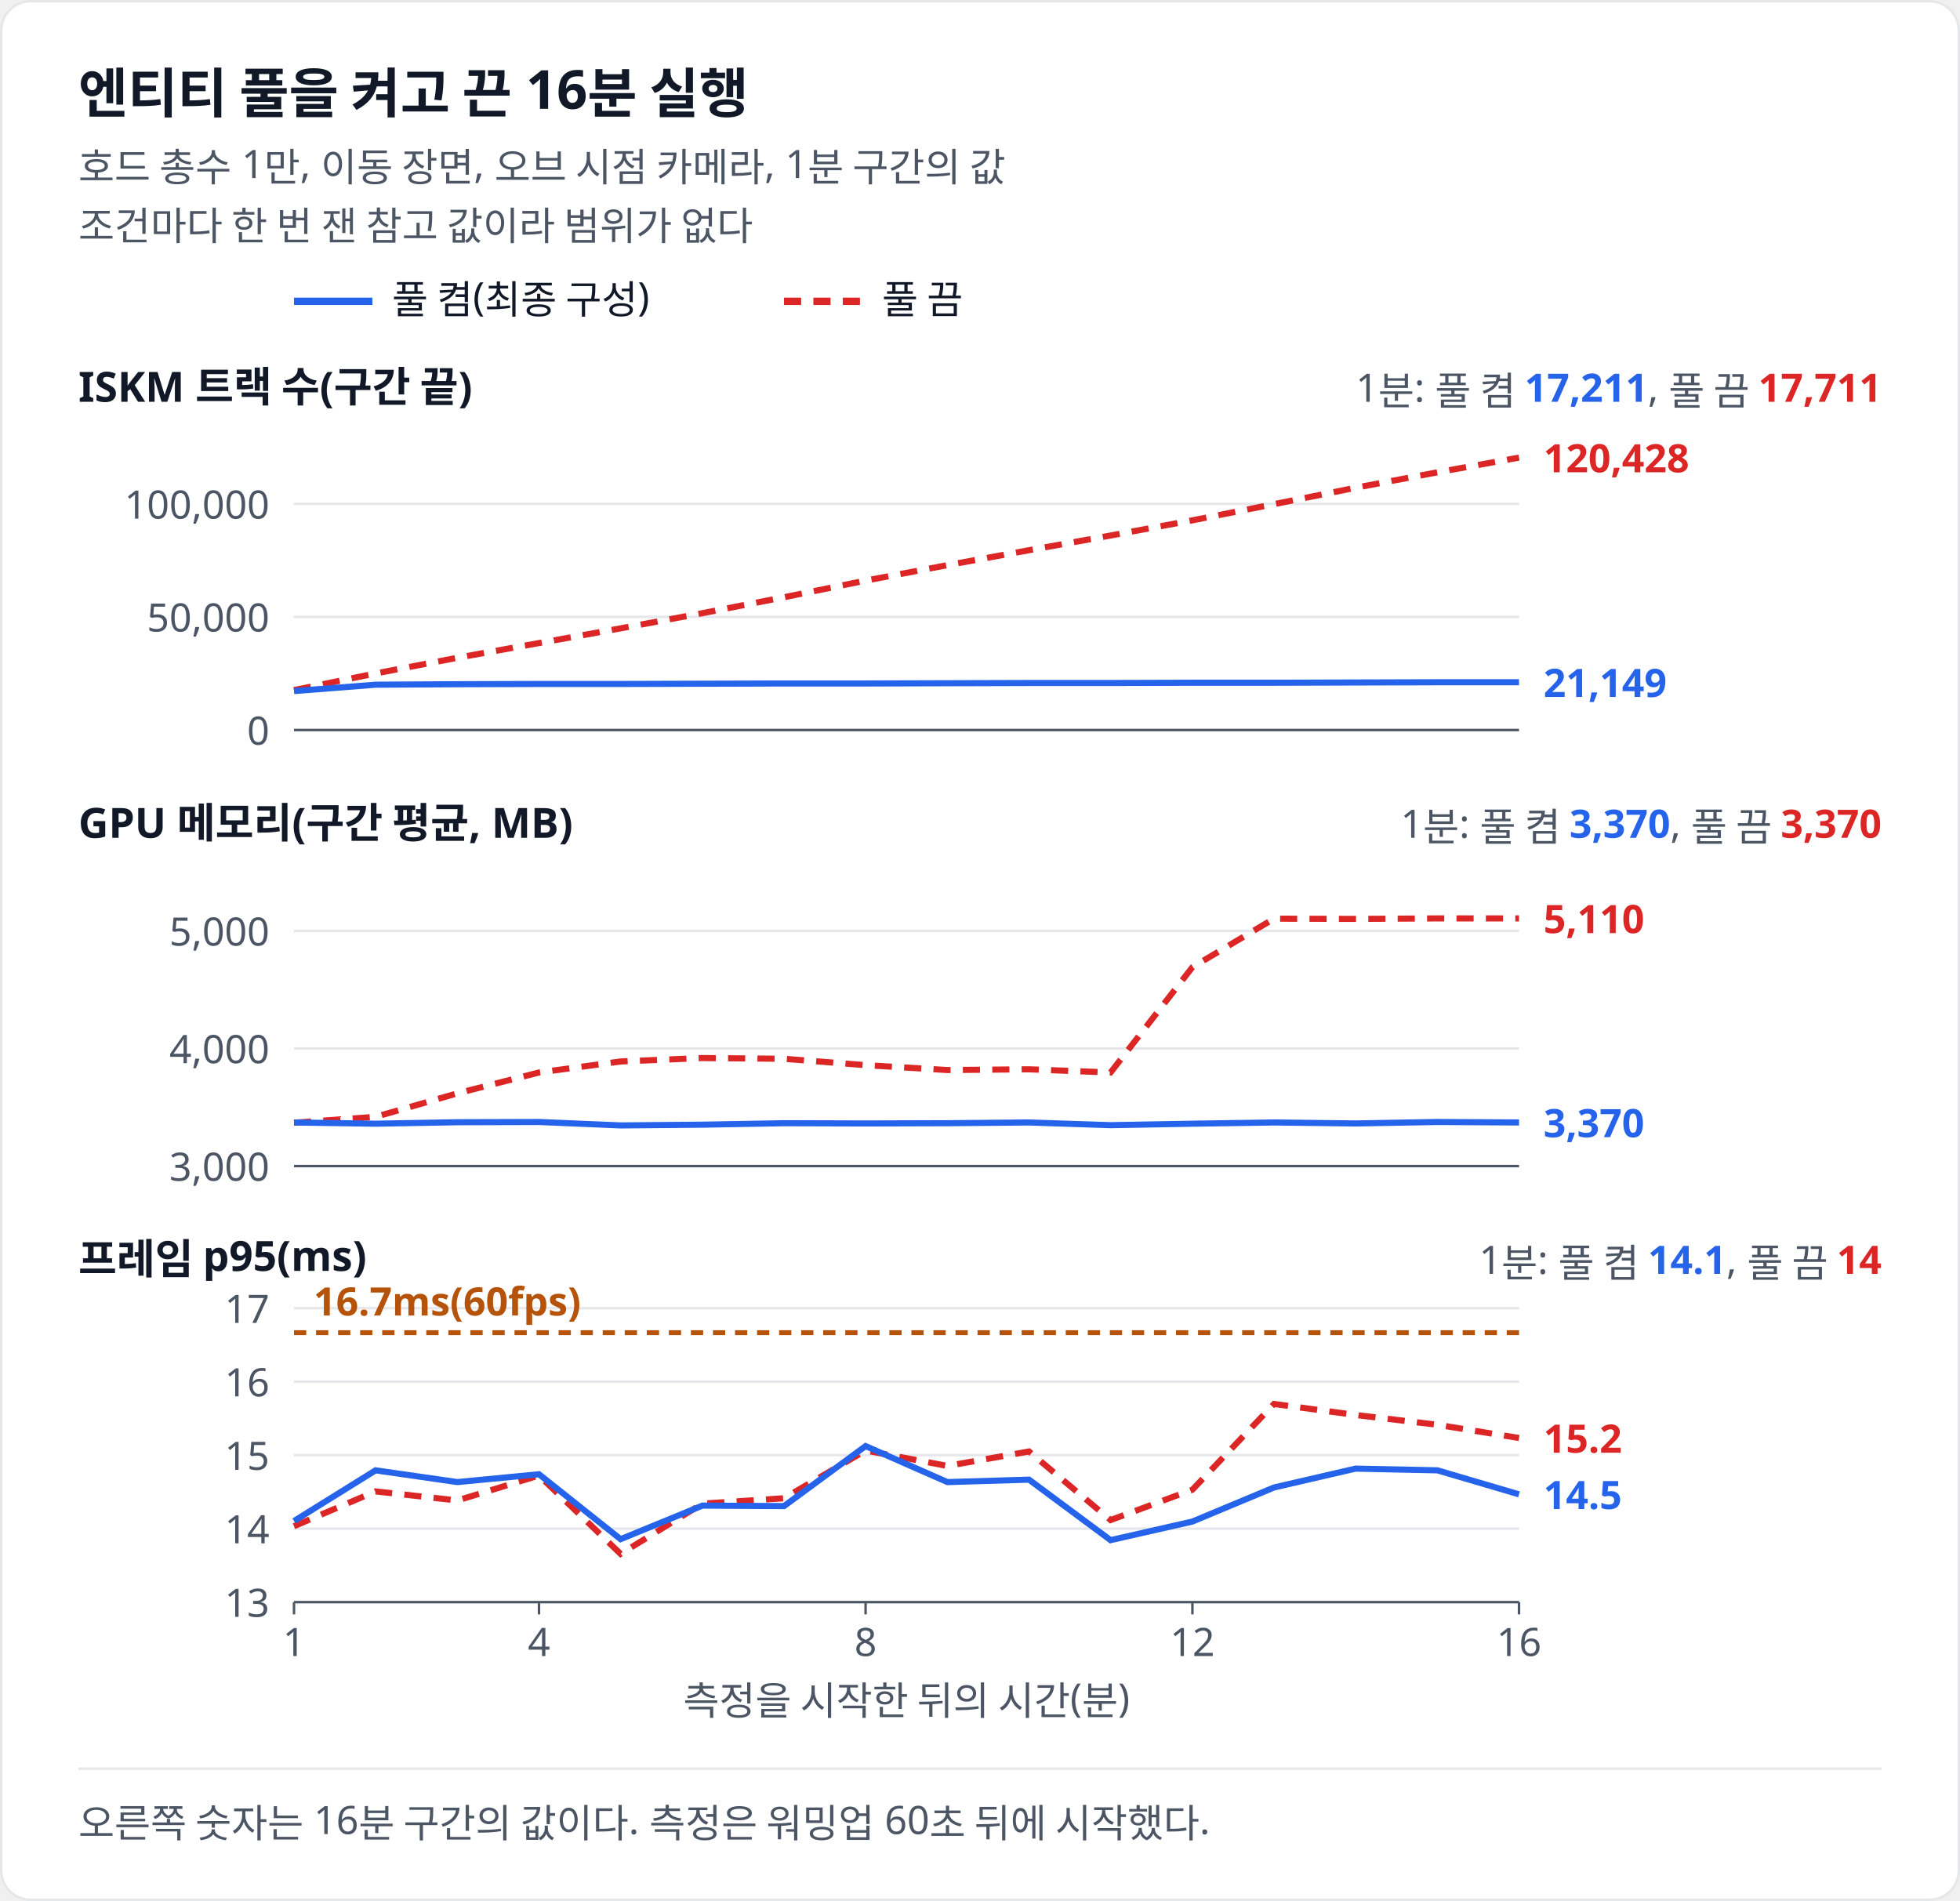
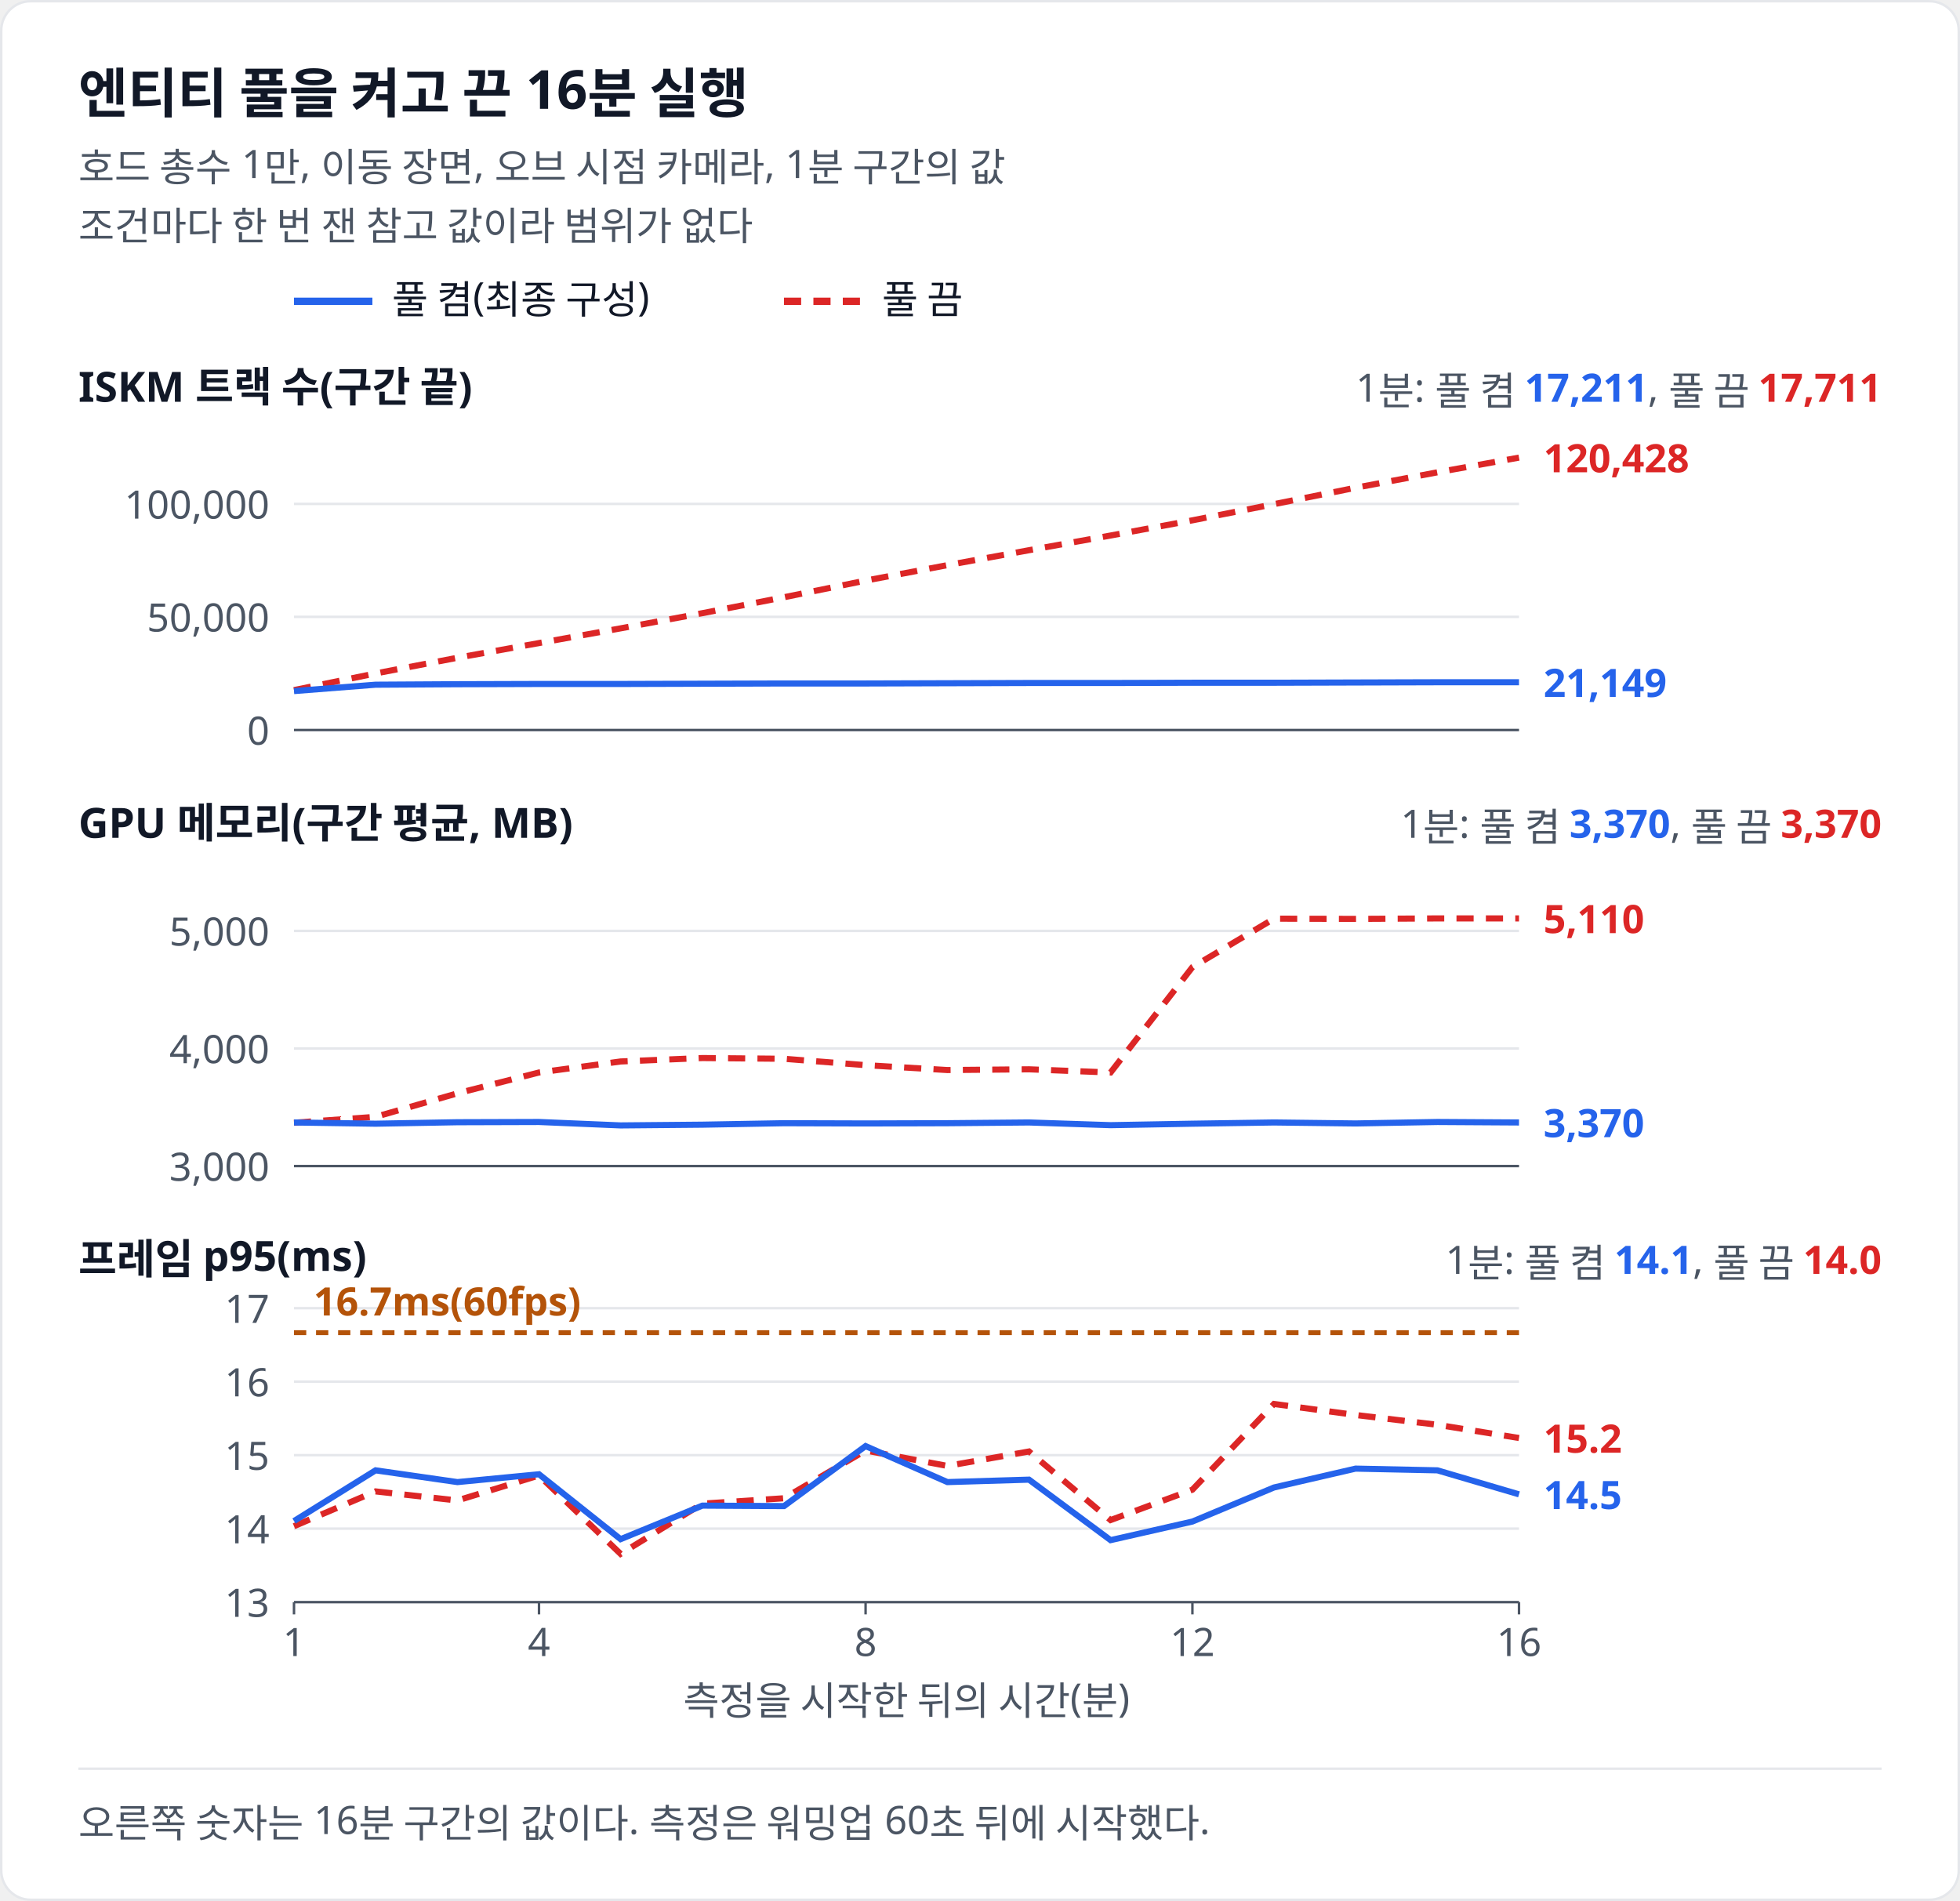
<svg xmlns="http://www.w3.org/2000/svg" width="800" height="776" viewBox="0 0 800 776" font-family="Malgun Gothic, Apple SD Gothic Neo, Noto Sans KR, Segoe UI, sans-serif" font-size="16" fill="#111827">
  <rect x="0.5" y="0.5" width="799" height="775" rx="12" fill="#ffffff" stroke="#e5e7eb" />
  <text x="32" y="46" font-size="22" font-weight="700">엔티티 풀을 켜고 끈 16분 실행</text>
  <text x="32" y="74" font-size="16" fill="#4b5563">호드 총수 1만, 이동 장면, 오브 시점 카메라, 1분 구간의 값</text>
  <text x="32" y="98" font-size="16" fill="#4b5563">조건마다 한 번 잰 참고 값이라 범위가 없다</text>
  <line x1="120" y1="123" x2="152" y2="123" stroke="#2563eb" stroke-width="3" />
  <text x="160" y="128" font-size="16">풀 켬(최종 구성)</text>
  <line x1="320" y1="123" x2="352" y2="123" stroke="#dc2626" stroke-width="3" stroke-dasharray="7 5" />
  <text x="360" y="128" font-size="16">풀 끔</text>
  <text x="32" y="164" font-size="17" font-weight="700">ISKM 트랙 수(구간 끝)</text>
  <line x1="120" y1="298.0" x2="620" y2="298.0" stroke="#e5e7eb" />
  <text x="110" y="304.0" text-anchor="end" font-size="16" fill="#4b5563">0</text>
  <line x1="120" y1="251.8" x2="620" y2="251.8" stroke="#e5e7eb" />
  <text x="110" y="257.8" text-anchor="end" font-size="16" fill="#4b5563">50,000</text>
  <line x1="120" y1="205.7" x2="620" y2="205.7" stroke="#e5e7eb" />
  <text x="110" y="211.7" text-anchor="end" font-size="16" fill="#4b5563">100,000</text>
  <line x1="120" y1="298" x2="620" y2="298" stroke="#4b5563" />
  <polyline points="120.0,281.7 153.3,274.9 186.7,268.5 220.0,262.5 253.3,256.5 286.7,250.3 320.0,243.8 353.3,237.0 386.7,230.7 420.0,224.6 453.3,218.6 486.7,212.4 520.0,205.8 553.3,199.1 586.7,192.8 620.0,186.8" fill="none" stroke="#dc2626" stroke-width="2.5" stroke-dasharray="7 5" />
  <polyline points="120.0,282.1 153.3,279.5 186.7,279.3 220.0,279.2 253.3,279.2 286.7,279.1 320.0,279.0 353.3,279.0 386.7,278.9 420.0,278.8 453.3,278.8 486.7,278.7 520.0,278.7 553.3,278.6 586.7,278.5 620.0,278.5" fill="none" stroke="#2563eb" stroke-width="2.5" />
  <text x="768" y="164" text-anchor="end" font-size="16" fill="#4b5563">1분: 풀 켬 <tspan font-weight="700" fill="#2563eb">17,211</tspan>, 풀 끔 <tspan font-weight="700" fill="#dc2626">17,711</tspan>
  </text>
  <text x="32" y="342" font-size="17" font-weight="700">GPU 메모리(구간 평균, MB)</text>
  <line x1="120" y1="476.0" x2="620" y2="476.0" stroke="#e5e7eb" />
  <text x="110" y="482.0" text-anchor="end" font-size="16" fill="#4b5563">3,000</text>
  <line x1="120" y1="428.0" x2="620" y2="428.0" stroke="#e5e7eb" />
  <text x="110" y="434.0" text-anchor="end" font-size="16" fill="#4b5563">4,000</text>
  <line x1="120" y1="380.0" x2="620" y2="380.0" stroke="#e5e7eb" />
  <text x="110" y="386.0" text-anchor="end" font-size="16" fill="#4b5563">5,000</text>
  <line x1="120" y1="476" x2="620" y2="476" stroke="#4b5563" />
  <polyline points="120.0,458.3 153.3,455.9 186.7,446.3 220.0,437.8 253.3,433.3 286.7,431.9 320.0,432.2 353.3,434.8 386.7,436.8 420.0,436.5 453.3,437.8 486.7,394.8 520.0,375.0 553.3,375.1 586.7,374.9 620.0,374.9" fill="none" stroke="#dc2626" stroke-width="2.5" stroke-dasharray="7 5" />
  <polyline points="120.0,458.2 153.3,458.7 186.7,458.1 220.0,458.0 253.3,459.4 286.7,459.1 320.0,458.5 353.3,458.6 386.7,458.5 420.0,458.2 453.3,459.3 486.7,458.7 520.0,458.2 553.3,458.6 586.7,458.0 620.0,458.2" fill="none" stroke="#2563eb" stroke-width="2.5" />
  <text x="768" y="342" text-anchor="end" font-size="16" fill="#4b5563">1분: 풀 켬 <tspan font-weight="700" fill="#2563eb">3,370</tspan>, 풀 끔 <tspan font-weight="700" fill="#dc2626">3,370</tspan>
  </text>
  <text x="32" y="520" font-size="17" font-weight="700">프레임 p95(ms)</text>
  <line x1="120" y1="654.0" x2="620" y2="654.0" stroke="#e5e7eb" />
  <text x="110" y="660.0" text-anchor="end" font-size="16" fill="#4b5563">13</text>
  <line x1="120" y1="624.0" x2="620" y2="624.0" stroke="#e5e7eb" />
  <text x="110" y="630.0" text-anchor="end" font-size="16" fill="#4b5563">14</text>
  <line x1="120" y1="594.0" x2="620" y2="594.0" stroke="#e5e7eb" />
  <text x="110" y="600.0" text-anchor="end" font-size="16" fill="#4b5563">15</text>
  <line x1="120" y1="564.0" x2="620" y2="564.0" stroke="#e5e7eb" />
  <text x="110" y="570.0" text-anchor="end" font-size="16" fill="#4b5563">16</text>
  <line x1="120" y1="534.0" x2="620" y2="534.0" stroke="#e5e7eb" />
  <text x="110" y="540.0" text-anchor="end" font-size="16" fill="#4b5563">17</text>
  <line x1="120" y1="654" x2="620" y2="654" stroke="#4b5563" />
  <line x1="120" y1="544.0" x2="620" y2="544.0" stroke="#b45309" stroke-width="2" stroke-dasharray="5 4" />
  <text x="128" y="537.0" font-size="16" font-weight="700" fill="#b45309">16.7ms(60fps)</text>
  <polyline points="120.0,623.0 153.3,608.8 186.7,612.5 220.0,602.3 253.3,634.3 286.7,613.8 320.0,611.6 353.3,592.1 386.7,598.4 420.0,592.5 453.3,620.5 486.7,608.1 520.0,573.1 553.3,577.6 586.7,581.6 620.0,587.0" fill="none" stroke="#dc2626" stroke-width="2.5" stroke-dasharray="7 5" />
  <polyline points="120.0,620.9 153.3,600.2 186.7,605.0 220.0,601.8 253.3,628.3 286.7,614.6 320.0,614.8 353.3,590.3 386.7,605.0 420.0,604.0 453.3,628.7 486.7,621.1 520.0,607.2 553.3,599.5 586.7,600.2 620.0,610.0" fill="none" stroke="#2563eb" stroke-width="2.5" />
-   <text x="768" y="520" text-anchor="end" font-size="16" fill="#4b5563">1분: 풀 켬 <tspan font-weight="700" fill="#2563eb">14.1</tspan>, 풀 끔 <tspan font-weight="700" fill="#dc2626">14</tspan>
+   <text x="768" y="520" text-anchor="end" font-size="16" fill="#4b5563">1분: 풀 켬 <tspan font-weight="700" fill="#2563eb">14.1</tspan>, 풀 끔 <tspan font-weight="700" fill="#dc2626">14.0</tspan>
  </text>
  <text x="630" y="192.8" font-size="16" font-weight="700" fill="#dc2626">120,428</text>
  <text x="630" y="284.5" font-size="16" font-weight="700" fill="#2563eb">21,149</text>
  <text x="630" y="380.9" font-size="16" font-weight="700" fill="#dc2626">5,110</text>
  <text x="630" y="464.2" font-size="16" font-weight="700" fill="#2563eb">3,370</text>
  <text x="630" y="593.0" font-size="16" font-weight="700" fill="#dc2626">15.2</text>
  <text x="630" y="616.0" font-size="16" font-weight="700" fill="#2563eb">14.5</text>
  <line x1="120.0" y1="654" x2="120.0" y2="659" stroke="#4b5563" />
  <text x="120.0" y="676" text-anchor="middle" font-size="16" fill="#4b5563">1</text>
  <line x1="220.0" y1="654" x2="220.0" y2="659" stroke="#4b5563" />
  <text x="220.0" y="676" text-anchor="middle" font-size="16" fill="#4b5563">4</text>
  <line x1="353.3" y1="654" x2="353.3" y2="659" stroke="#4b5563" />
  <text x="353.3" y="676" text-anchor="middle" font-size="16" fill="#4b5563">8</text>
  <line x1="486.7" y1="654" x2="486.7" y2="659" stroke="#4b5563" />
  <text x="486.7" y="676" text-anchor="middle" font-size="16" fill="#4b5563">12</text>
  <line x1="620.0" y1="654" x2="620.0" y2="659" stroke="#4b5563" />
  <text x="620.0" y="676" text-anchor="middle" font-size="16" fill="#4b5563">16</text>
  <text x="370.0" y="700" text-anchor="middle" font-size="16" fill="#4b5563">측정을 시작한 뒤의 시간(분)</text>
  <line x1="32" y1="722" x2="768" y2="722" stroke="#e5e7eb" />
  <text x="32.0" y="750.0" text-anchor="start" font-size="16" font-weight="400" fill="#4b5563">오른쪽 숫자는 16분 구간의 값이다. 측정은 워밍업 60초 뒤에 시작했다.</text>
</svg>
